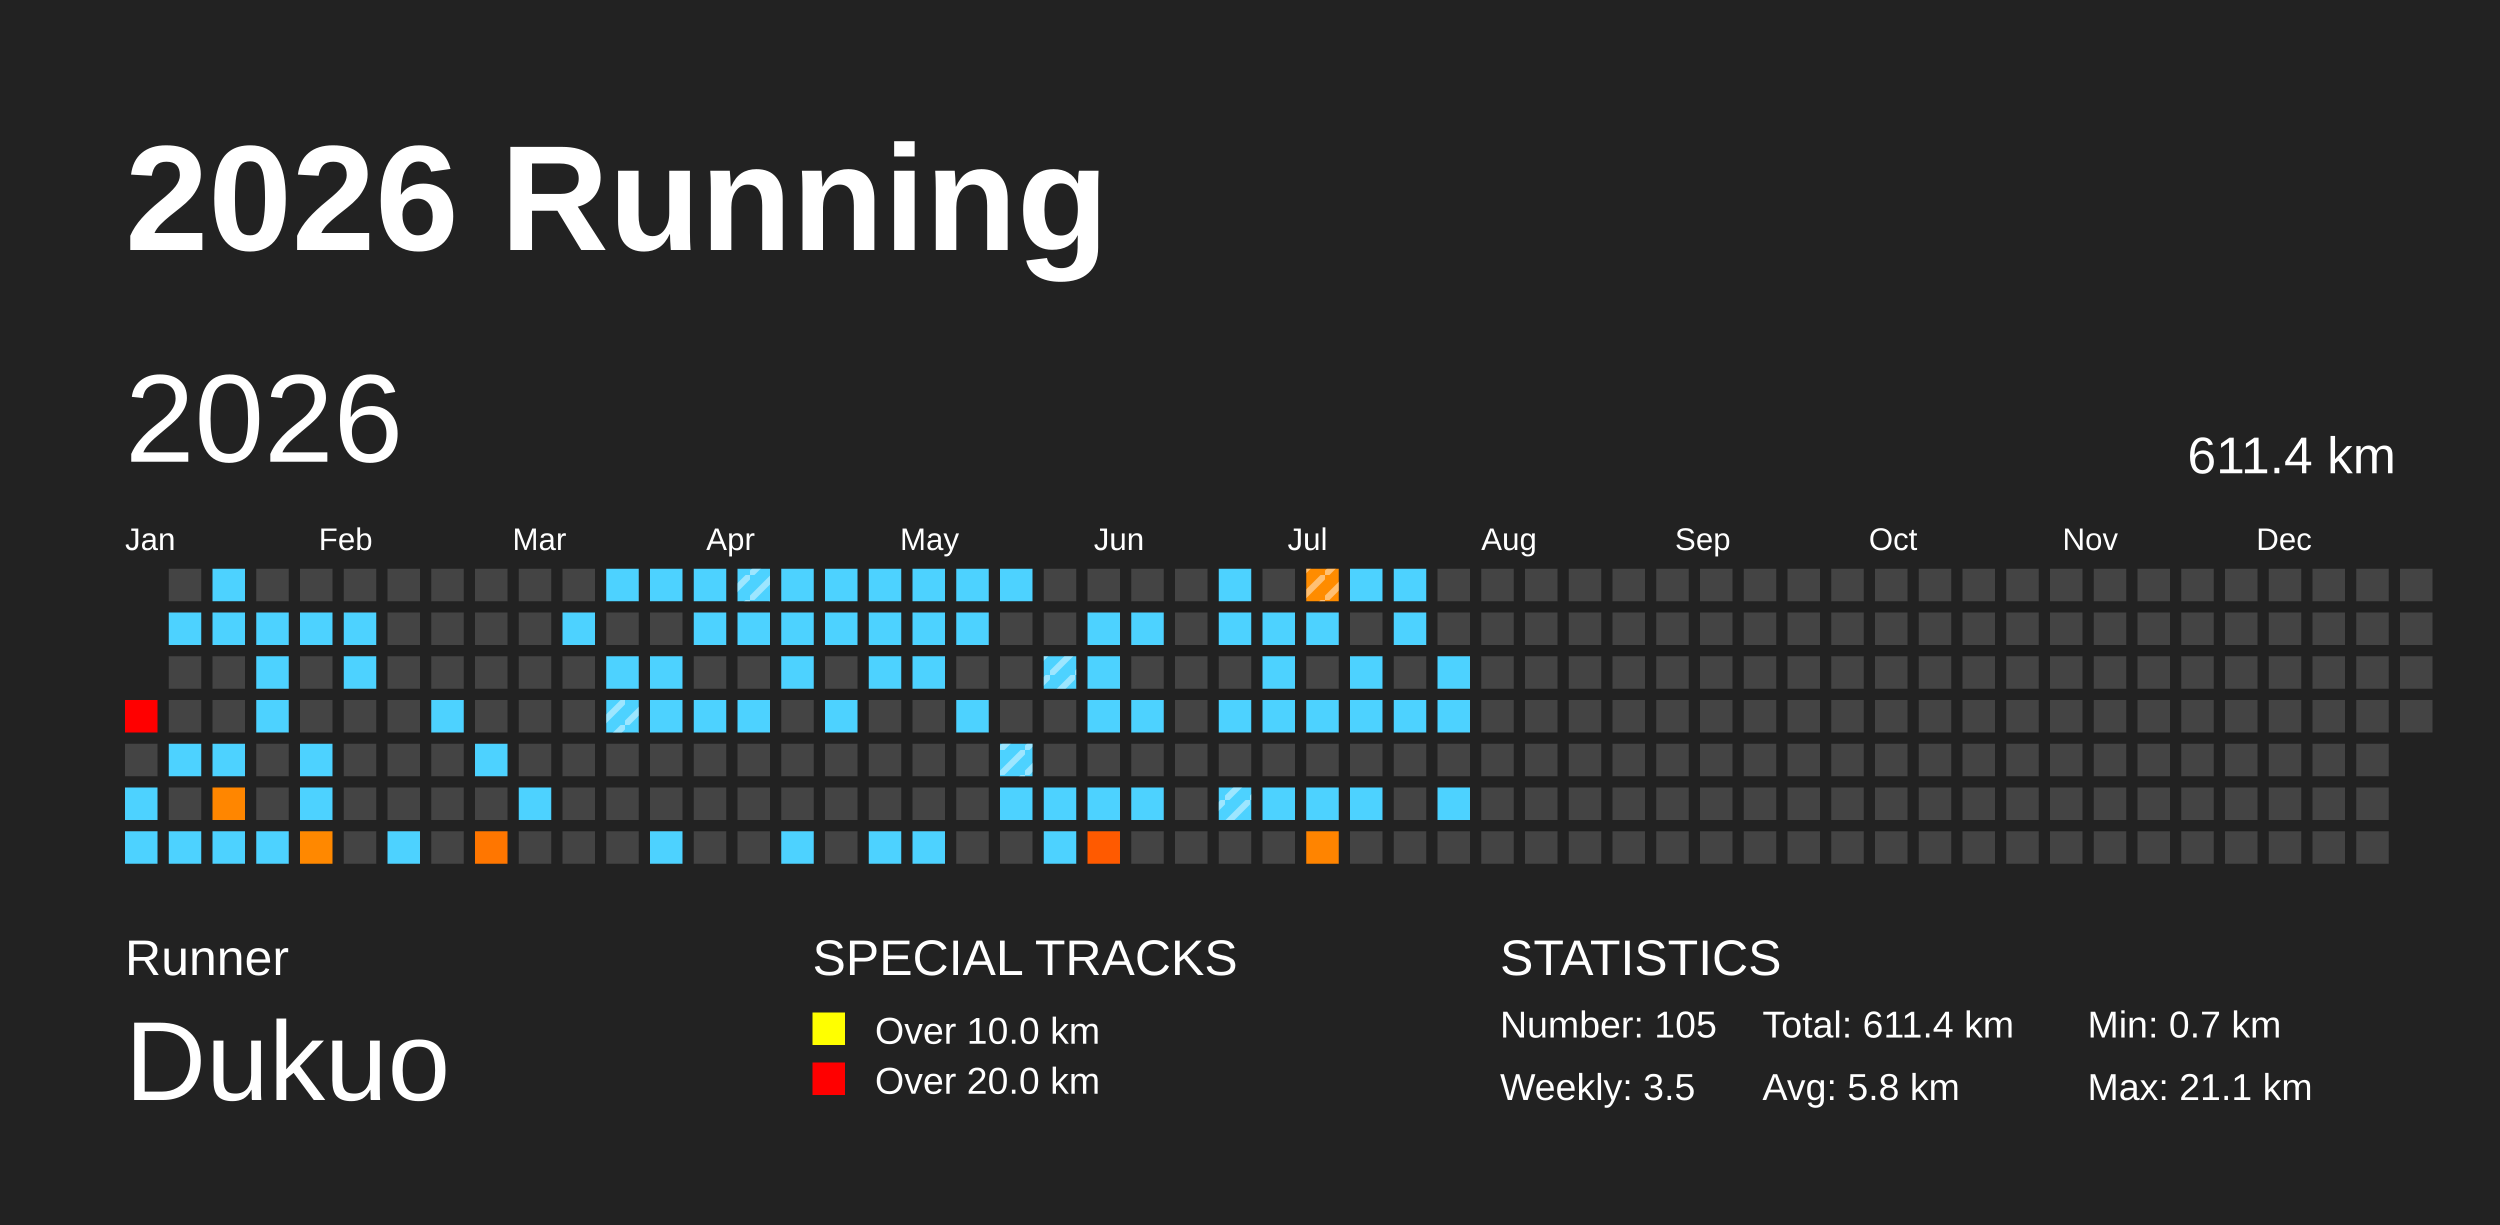
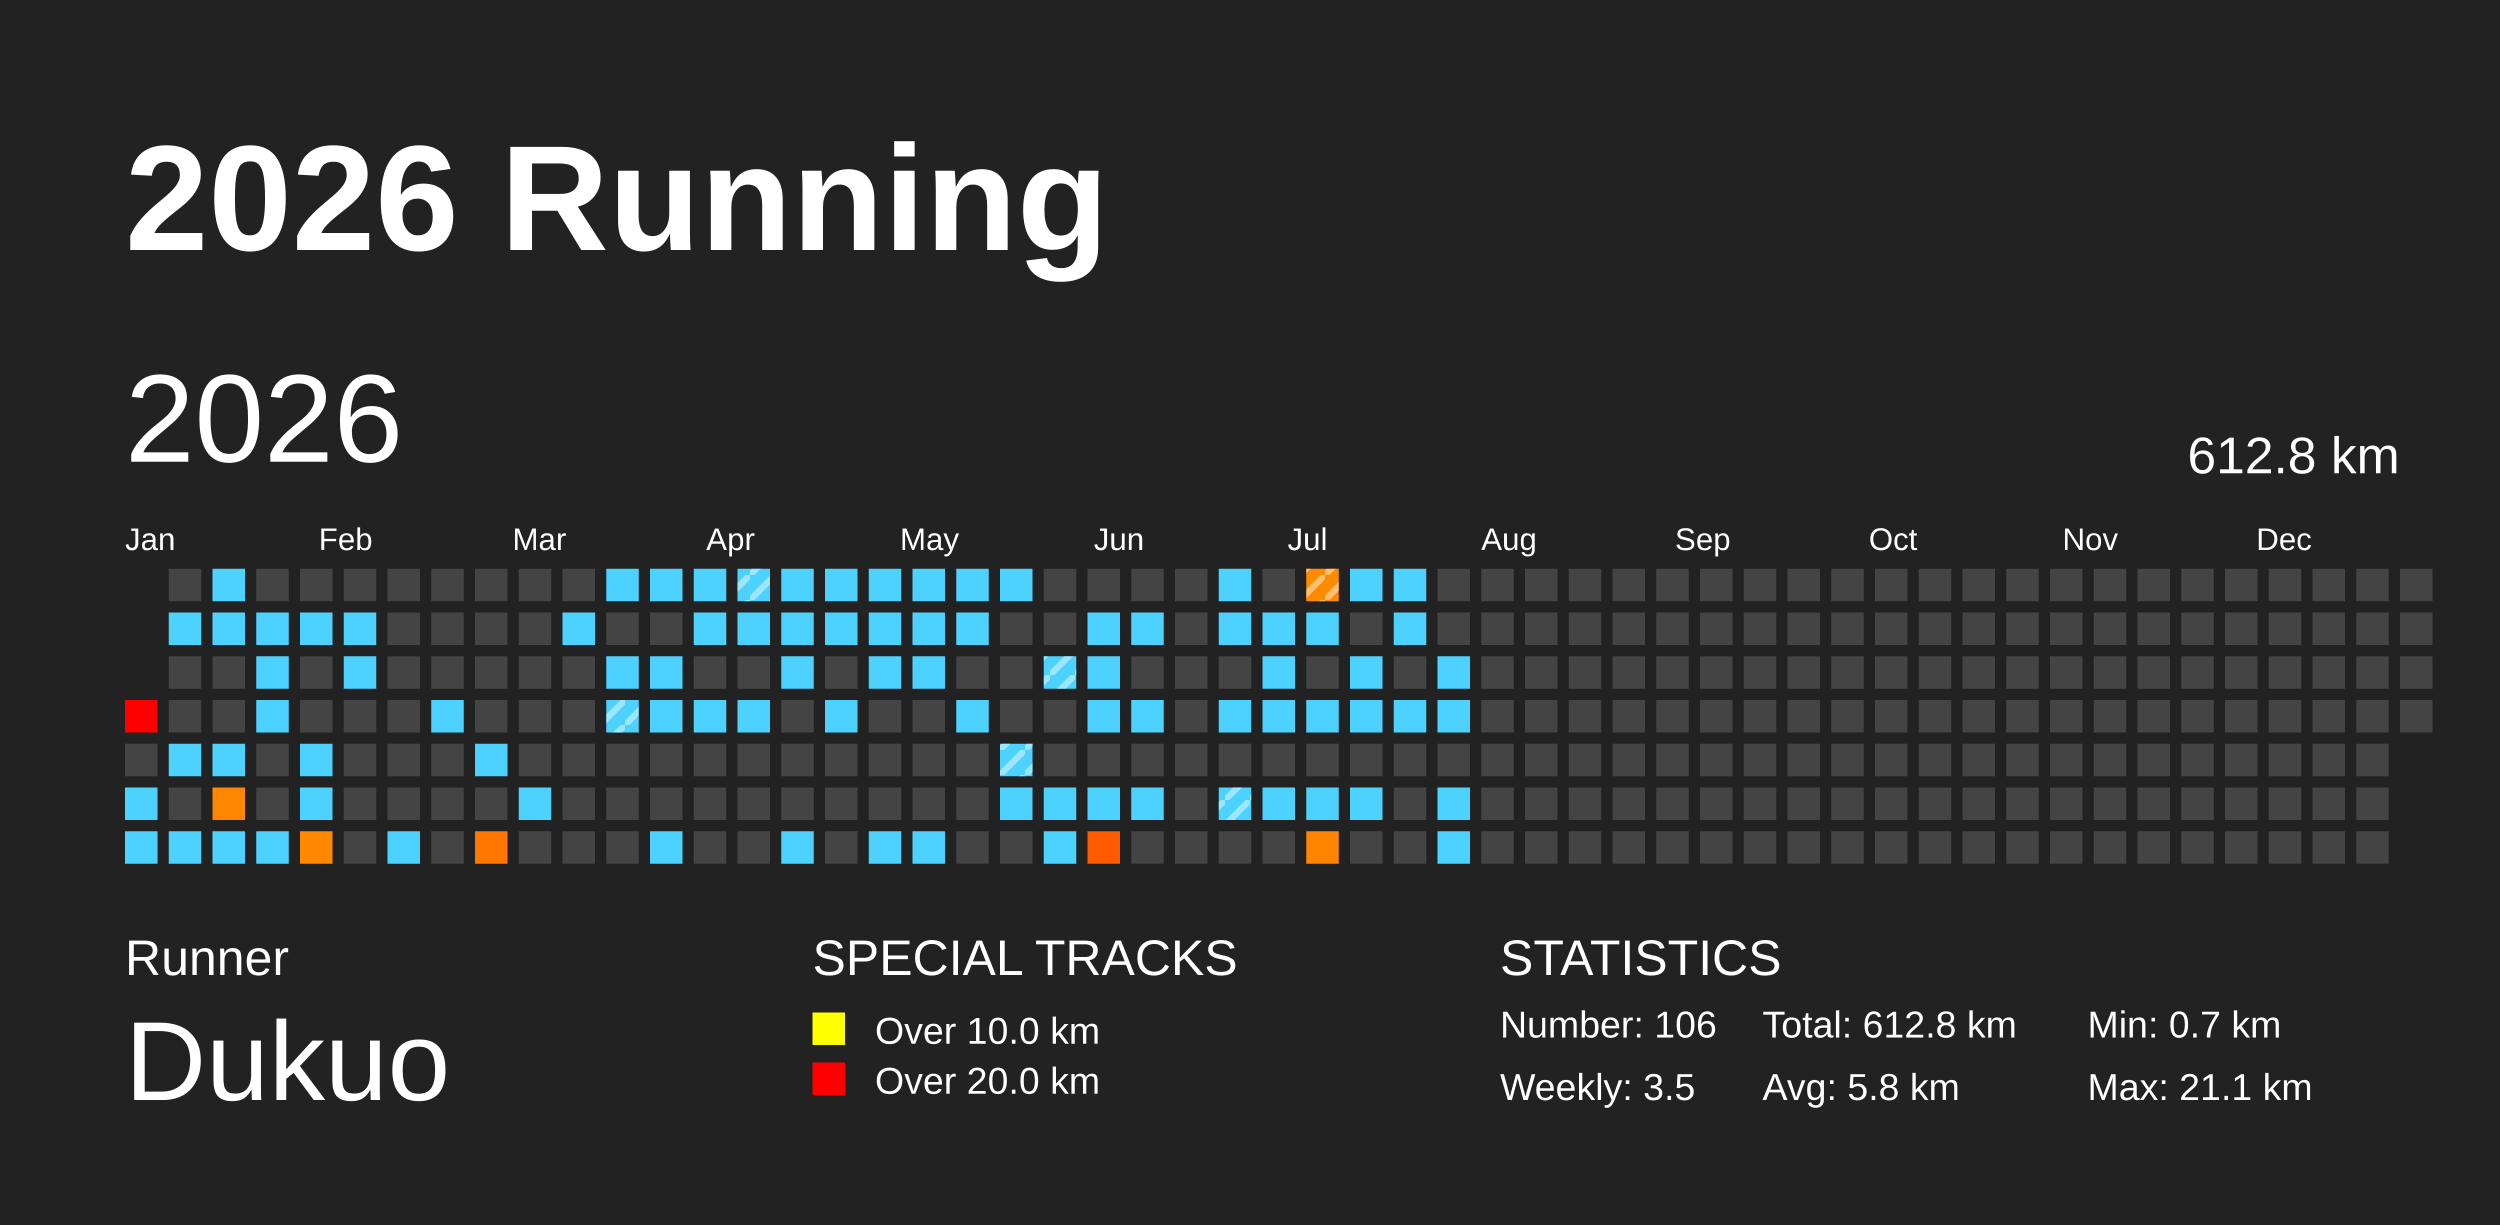
<svg xmlns="http://www.w3.org/2000/svg" baseProfile="full" height="98mm" version="1.1" viewBox="0,0,200,98" width="200mm">
  <defs>
    <pattern height="2" id="indoor-stripe" patternUnits="userSpaceOnUse" width="2">
      <line stroke="white" stroke-opacity="0.45" stroke-width="0.5" x1="0" x2="2" y1="2" y2="0" />
    </pattern>
  </defs>
  <rect fill="#222222" height="98" width="200" x="0" y="0" />
  <text fill="#FFFFFF" style="font-size:12px; font-family:Arial; font-weight:bold;" x="10" y="20">2026 Running</text>
  <text fill="#FFFFFF" style="font-size:4px; font-family:Arial" x="10" y="78">Runner</text>
  <text fill="#FFFFFF" style="font-size:9px; font-family:Arial" x="10" y="88">Dukuo</text>
  <text fill="#FFFFFF" style="font-size:4px; font-family:Arial" x="65" y="78">SPECIAL TRACKS</text>
  <rect fill="yellow" height="2.6" width="2.6" x="65" y="81" />
  <text fill="#FFFFFF" style="font-size:3px; font-family:Arial" x="70" y="83.5">Over 10.0 km</text>
  <rect fill="red" height="2.6" width="2.6" x="65" y="85" />
  <text fill="#FFFFFF" style="font-size:3px; font-family:Arial" x="70" y="87.5">Over 20.0 km</text>
  <text fill="#FFFFFF" style="font-size:4px; font-family:Arial" x="120" y="78">STATISTICS</text>
-   <text fill="#FFFFFF" style="font-size:3px; font-family:Arial" x="120" y="83">Number: 105</text>
+   <text fill="#FFFFFF" style="font-size:3px; font-family:Arial" x="120" y="83">Number: 106</text>
  <text fill="#FFFFFF" style="font-size:3px; font-family:Arial" x="120" y="88">Weekly: 3.5</text>
-   <text fill="#FFFFFF" style="font-size:3px; font-family:Arial" x="141" y="83">Total: 611.4 km</text>
+   <text fill="#FFFFFF" style="font-size:3px; font-family:Arial" x="141" y="83">Total: 612.8 km</text>
  <text fill="#FFFFFF" style="font-size:3px; font-family:Arial" x="141" y="88">Avg: 5.8 km</text>
  <text fill="#FFFFFF" style="font-size:3px; font-family:Arial" x="167" y="83">Min: 0.7 km</text>
  <text fill="#FFFFFF" style="font-size:3px; font-family:Arial" x="167" y="88">Max: 21.1 km</text>
  <text dominant-baseline="hanging" fill="#FFFFFF" style="font-size:10.0px; font-family:Arial;" x="10" y="30">2026</text>
-   <text dominant-baseline="hanging" fill="#FFFFFF" style="font-size:4.125px; font-family:Arial;" x="175" y="35">611.4 km</text>
+   <text dominant-baseline="hanging" fill="#FFFFFF" style="font-size:4.125px; font-family:Arial;" x="175" y="35">612.8 km</text>
  <text fill="#FFFFFF" style="font-size:2.5px; font-family:Arial" x="10.0" y="44">Jan</text>
  <text fill="#FFFFFF" style="font-size:2.5px; font-family:Arial" x="25.5" y="44">Feb</text>
  <text fill="#FFFFFF" style="font-size:2.5px; font-family:Arial" x="41.0" y="44">Mar</text>
  <text fill="#FFFFFF" style="font-size:2.5px; font-family:Arial" x="56.5" y="44">Apr</text>
  <text fill="#FFFFFF" style="font-size:2.5px; font-family:Arial" x="72.0" y="44">May</text>
  <text fill="#FFFFFF" style="font-size:2.5px; font-family:Arial" x="87.5" y="44">Jun</text>
  <text fill="#FFFFFF" style="font-size:2.5px; font-family:Arial" x="103.0" y="44">Jul</text>
  <text fill="#FFFFFF" style="font-size:2.5px; font-family:Arial" x="118.5" y="44">Aug</text>
  <text fill="#FFFFFF" style="font-size:2.5px; font-family:Arial" x="134.0" y="44">Sep</text>
  <text fill="#FFFFFF" style="font-size:2.5px; font-family:Arial" x="149.5" y="44">Oct</text>
  <text fill="#FFFFFF" style="font-size:2.5px; font-family:Arial" x="165.0" y="44">Nov</text>
  <text fill="#FFFFFF" style="font-size:2.5px; font-family:Arial" x="180.5" y="44">Dec</text>
  <rect fill="red" height="2.6" width="2.6" x="10.0" y="56.0" />
  <rect fill="#444444" height="2.6" width="2.6" x="10.0" y="59.5" />
  <rect fill="#4dd2ff" height="2.6" width="2.6" x="10.0" y="63.0" />
  <rect fill="#4dd2ff" height="2.6" width="2.6" x="10.0" y="66.5" />
  <rect fill="#444444" height="2.6" width="2.6" x="13.5" y="45.5" />
  <rect fill="#4dd2ff" height="2.6" width="2.6" x="13.5" y="49.0" />
  <rect fill="#444444" height="2.6" width="2.6" x="13.5" y="52.5" />
  <rect fill="#444444" height="2.6" width="2.6" x="13.5" y="56.0" />
  <rect fill="#4dd2ff" height="2.6" width="2.6" x="13.5" y="59.5" />
  <rect fill="#444444" height="2.6" width="2.6" x="13.5" y="63.0" />
  <rect fill="#4dd2ff" height="2.6" width="2.6" x="13.5" y="66.5" />
  <rect fill="#4dd2ff" height="2.6" width="2.6" x="17.0" y="45.5" />
  <rect fill="#4dd2ff" height="2.6" width="2.6" x="17.0" y="49.0" />
  <rect fill="#444444" height="2.6" width="2.6" x="17.0" y="52.5" />
  <rect fill="#444444" height="2.6" width="2.6" x="17.0" y="56.0" />
  <rect fill="#4dd2ff" height="2.6" width="2.6" x="17.0" y="59.5" />
  <rect fill="#ff8600" height="2.6" width="2.6" x="17.0" y="63.0" />
  <rect fill="#4dd2ff" height="2.6" width="2.6" x="17.0" y="66.5" />
  <rect fill="#444444" height="2.6" width="2.6" x="20.5" y="45.5" />
  <rect fill="#4dd2ff" height="2.6" width="2.6" x="20.5" y="49.0" />
  <rect fill="#4dd2ff" height="2.6" width="2.6" x="20.5" y="52.5" />
  <rect fill="#4dd2ff" height="2.6" width="2.6" x="20.5" y="56.0" />
  <rect fill="#444444" height="2.6" width="2.6" x="20.5" y="59.5" />
  <rect fill="#444444" height="2.6" width="2.6" x="20.5" y="63.0" />
  <rect fill="#4dd2ff" height="2.6" width="2.6" x="20.5" y="66.5" />
  <rect fill="#444444" height="2.6" width="2.6" x="24.0" y="45.5" />
  <rect fill="#4dd2ff" height="2.6" width="2.6" x="24.0" y="49.0" />
  <rect fill="#444444" height="2.6" width="2.6" x="24.0" y="52.5" />
  <rect fill="#444444" height="2.6" width="2.6" x="24.0" y="56.0" />
  <rect fill="#4dd2ff" height="2.6" width="2.6" x="24.0" y="59.5" />
  <rect fill="#4dd2ff" height="2.6" width="2.6" x="24.0" y="63.0" />
  <rect fill="#ff8800" height="2.6" width="2.6" x="24.0" y="66.5" />
  <rect fill="#444444" height="2.6" width="2.6" x="27.5" y="45.5" />
  <rect fill="#4dd2ff" height="2.6" width="2.6" x="27.5" y="49.0" />
  <rect fill="#4dd2ff" height="2.6" width="2.6" x="27.5" y="52.5" />
  <rect fill="#444444" height="2.6" width="2.6" x="27.5" y="56.0" />
  <rect fill="#444444" height="2.6" width="2.6" x="27.5" y="59.5" />
  <rect fill="#444444" height="2.6" width="2.6" x="27.5" y="63.0" />
  <rect fill="#444444" height="2.6" width="2.6" x="27.5" y="66.5" />
  <rect fill="#444444" height="2.6" width="2.6" x="31.0" y="45.5" />
  <rect fill="#444444" height="2.6" width="2.6" x="31.0" y="49.0" />
  <rect fill="#444444" height="2.6" width="2.6" x="31.0" y="52.5" />
  <rect fill="#444444" height="2.6" width="2.6" x="31.0" y="56.0" />
  <rect fill="#444444" height="2.6" width="2.6" x="31.0" y="59.5" />
  <rect fill="#444444" height="2.6" width="2.6" x="31.0" y="63.0" />
  <rect fill="#4dd2ff" height="2.6" width="2.6" x="31.0" y="66.5" />
  <rect fill="#444444" height="2.6" width="2.6" x="34.5" y="45.5" />
  <rect fill="#444444" height="2.6" width="2.6" x="34.5" y="49.0" />
  <rect fill="#444444" height="2.6" width="2.6" x="34.5" y="52.5" />
  <rect fill="#4dd2ff" height="2.6" width="2.6" x="34.5" y="56.0" />
  <rect fill="#444444" height="2.6" width="2.6" x="34.5" y="59.5" />
  <rect fill="#444444" height="2.6" width="2.6" x="34.5" y="63.0" />
  <rect fill="#444444" height="2.6" width="2.6" x="34.5" y="66.5" />
  <rect fill="#444444" height="2.6" width="2.6" x="38.0" y="45.5" />
  <rect fill="#444444" height="2.6" width="2.6" x="38.0" y="49.0" />
  <rect fill="#444444" height="2.6" width="2.6" x="38.0" y="52.5" />
  <rect fill="#444444" height="2.6" width="2.6" x="38.0" y="56.0" />
  <rect fill="#4dd2ff" height="2.6" width="2.6" x="38.0" y="59.5" />
  <rect fill="#444444" height="2.6" width="2.6" x="38.0" y="63.0" />
  <rect fill="#ff7600" height="2.6" width="2.6" x="38.0" y="66.5" />
  <rect fill="#444444" height="2.6" width="2.6" x="41.5" y="45.5" />
  <rect fill="#444444" height="2.6" width="2.6" x="41.5" y="49.0" />
  <rect fill="#444444" height="2.6" width="2.6" x="41.5" y="52.5" />
  <rect fill="#444444" height="2.6" width="2.6" x="41.5" y="56.0" />
  <rect fill="#444444" height="2.6" width="2.6" x="41.5" y="59.5" />
  <rect fill="#4dd2ff" height="2.6" width="2.6" x="41.5" y="63.0" />
  <rect fill="#444444" height="2.6" width="2.6" x="41.5" y="66.5" />
  <rect fill="#444444" height="2.6" width="2.6" x="45.0" y="45.5" />
  <rect fill="#4dd2ff" height="2.6" width="2.6" x="45.0" y="49.0" />
  <rect fill="#444444" height="2.6" width="2.6" x="45.0" y="52.5" />
  <rect fill="#444444" height="2.6" width="2.6" x="45.0" y="56.0" />
  <rect fill="#444444" height="2.6" width="2.6" x="45.0" y="59.5" />
  <rect fill="#444444" height="2.6" width="2.6" x="45.0" y="63.0" />
  <rect fill="#444444" height="2.6" width="2.6" x="45.0" y="66.5" />
  <rect fill="#4dd2ff" height="2.6" width="2.6" x="48.5" y="45.5" />
  <rect fill="#444444" height="2.6" width="2.6" x="48.5" y="49.0" />
  <rect fill="#4dd2ff" height="2.6" width="2.6" x="48.5" y="52.5" />
  <rect fill="#4dd2ff" height="2.6" width="2.6" x="48.5" y="56.0" />
  <rect fill="url(#indoor-stripe)" height="2.6" style="pointer-events: none;" width="2.6" x="48.5" y="56.0" />
  <rect fill="#444444" height="2.6" width="2.6" x="48.5" y="59.5" />
  <rect fill="#444444" height="2.6" width="2.6" x="48.5" y="63.0" />
  <rect fill="#444444" height="2.6" width="2.6" x="48.5" y="66.5" />
  <rect fill="#4dd2ff" height="2.6" width="2.6" x="52.0" y="45.5" />
  <rect fill="#444444" height="2.6" width="2.6" x="52.0" y="49.0" />
  <rect fill="#4dd2ff" height="2.6" width="2.6" x="52.0" y="52.5" />
  <rect fill="#4dd2ff" height="2.6" width="2.6" x="52.0" y="56.0" />
  <rect fill="#444444" height="2.6" width="2.6" x="52.0" y="59.5" />
  <rect fill="#444444" height="2.6" width="2.6" x="52.0" y="63.0" />
  <rect fill="#4dd2ff" height="2.6" width="2.6" x="52.0" y="66.5" />
  <rect fill="#4dd2ff" height="2.6" width="2.6" x="55.5" y="45.5" />
  <rect fill="#4dd2ff" height="2.6" width="2.6" x="55.5" y="49.0" />
  <rect fill="#444444" height="2.6" width="2.6" x="55.5" y="52.5" />
  <rect fill="#4dd2ff" height="2.6" width="2.6" x="55.5" y="56.0" />
  <rect fill="#444444" height="2.6" width="2.6" x="55.5" y="59.5" />
  <rect fill="#444444" height="2.6" width="2.6" x="55.5" y="63.0" />
  <rect fill="#444444" height="2.6" width="2.6" x="55.5" y="66.5" />
  <rect fill="#4dd2ff" height="2.6" width="2.6" x="59.0" y="45.5" />
  <rect fill="url(#indoor-stripe)" height="2.6" style="pointer-events: none;" width="2.6" x="59.0" y="45.5" />
  <rect fill="#4dd2ff" height="2.6" width="2.6" x="59.0" y="49.0" />
  <rect fill="#444444" height="2.6" width="2.6" x="59.0" y="52.5" />
  <rect fill="#4dd2ff" height="2.6" width="2.6" x="59.0" y="56.0" />
  <rect fill="#444444" height="2.6" width="2.6" x="59.0" y="59.5" />
  <rect fill="#444444" height="2.6" width="2.6" x="59.0" y="63.0" />
  <rect fill="#444444" height="2.6" width="2.6" x="59.0" y="66.5" />
  <rect fill="#4dd2ff" height="2.6" width="2.6" x="62.5" y="45.5" />
  <rect fill="#4dd2ff" height="2.6" width="2.6" x="62.5" y="49.0" />
  <rect fill="#4dd2ff" height="2.6" width="2.6" x="62.5" y="52.5" />
  <rect fill="#444444" height="2.6" width="2.6" x="62.5" y="56.0" />
  <rect fill="#444444" height="2.6" width="2.6" x="62.5" y="59.5" />
  <rect fill="#444444" height="2.6" width="2.6" x="62.5" y="63.0" />
  <rect fill="#4dd2ff" height="2.6" width="2.6" x="62.5" y="66.5" />
  <rect fill="#4dd2ff" height="2.6" width="2.6" x="66.0" y="45.5" />
  <rect fill="#4dd2ff" height="2.6" width="2.6" x="66.0" y="49.0" />
  <rect fill="#444444" height="2.6" width="2.6" x="66.0" y="52.5" />
  <rect fill="#4dd2ff" height="2.6" width="2.6" x="66.0" y="56.0" />
  <rect fill="#444444" height="2.6" width="2.6" x="66.0" y="59.5" />
  <rect fill="#444444" height="2.6" width="2.6" x="66.0" y="63.0" />
  <rect fill="#444444" height="2.6" width="2.6" x="66.0" y="66.5" />
  <rect fill="#4dd2ff" height="2.6" width="2.6" x="69.5" y="45.5" />
  <rect fill="#4dd2ff" height="2.6" width="2.6" x="69.5" y="49.0" />
  <rect fill="#4dd2ff" height="2.6" width="2.6" x="69.5" y="52.5" />
  <rect fill="#444444" height="2.6" width="2.6" x="69.5" y="56.0" />
  <rect fill="#444444" height="2.6" width="2.6" x="69.5" y="59.5" />
  <rect fill="#444444" height="2.6" width="2.6" x="69.5" y="63.0" />
  <rect fill="#4dd2ff" height="2.6" width="2.6" x="69.5" y="66.5" />
  <rect fill="#4dd2ff" height="2.6" width="2.6" x="73.0" y="45.5" />
  <rect fill="#4dd2ff" height="2.6" width="2.6" x="73.0" y="49.0" />
  <rect fill="#4dd2ff" height="2.6" width="2.6" x="73.0" y="52.5" />
  <rect fill="#444444" height="2.6" width="2.6" x="73.0" y="56.0" />
  <rect fill="#444444" height="2.6" width="2.6" x="73.0" y="59.5" />
  <rect fill="#444444" height="2.6" width="2.6" x="73.0" y="63.0" />
  <rect fill="#4dd2ff" height="2.6" width="2.6" x="73.0" y="66.5" />
  <rect fill="#4dd2ff" height="2.6" width="2.6" x="76.5" y="45.5" />
  <rect fill="#4dd2ff" height="2.6" width="2.6" x="76.5" y="49.0" />
  <rect fill="#444444" height="2.6" width="2.6" x="76.5" y="52.5" />
  <rect fill="#4dd2ff" height="2.6" width="2.6" x="76.5" y="56.0" />
  <rect fill="#444444" height="2.6" width="2.6" x="76.5" y="59.5" />
  <rect fill="#444444" height="2.6" width="2.6" x="76.5" y="63.0" />
  <rect fill="#444444" height="2.6" width="2.6" x="76.5" y="66.5" />
  <rect fill="#4dd2ff" height="2.6" width="2.6" x="80.0" y="45.5" />
  <rect fill="#444444" height="2.6" width="2.6" x="80.0" y="49.0" />
  <rect fill="#444444" height="2.6" width="2.6" x="80.0" y="52.5" />
  <rect fill="#444444" height="2.6" width="2.6" x="80.0" y="56.0" />
  <rect fill="#4dd2ff" height="2.6" width="2.6" x="80.0" y="59.5" />
  <rect fill="url(#indoor-stripe)" height="2.6" style="pointer-events: none;" width="2.6" x="80.0" y="59.5" />
  <rect fill="#4dd2ff" height="2.6" width="2.6" x="80.0" y="63.0" />
  <rect fill="#444444" height="2.6" width="2.6" x="80.0" y="66.5" />
  <rect fill="#444444" height="2.6" width="2.6" x="83.5" y="45.5" />
  <rect fill="#444444" height="2.6" width="2.6" x="83.5" y="49.0" />
  <rect fill="#4dd2ff" height="2.6" width="2.6" x="83.5" y="52.5" />
  <rect fill="url(#indoor-stripe)" height="2.6" style="pointer-events: none;" width="2.6" x="83.5" y="52.5" />
  <rect fill="#444444" height="2.6" width="2.6" x="83.5" y="56.0" />
  <rect fill="#444444" height="2.6" width="2.6" x="83.5" y="59.5" />
  <rect fill="#4dd2ff" height="2.6" width="2.6" x="83.5" y="63.0" />
  <rect fill="#4dd2ff" height="2.6" width="2.6" x="83.5" y="66.5" />
  <rect fill="#444444" height="2.6" width="2.6" x="87.0" y="45.5" />
  <rect fill="#4dd2ff" height="2.6" width="2.6" x="87.0" y="49.0" />
  <rect fill="#4dd2ff" height="2.6" width="2.6" x="87.0" y="52.5" />
  <rect fill="#4dd2ff" height="2.6" width="2.6" x="87.0" y="56.0" />
  <rect fill="#444444" height="2.6" width="2.6" x="87.0" y="59.5" />
  <rect fill="#4dd2ff" height="2.6" width="2.6" x="87.0" y="63.0" />
  <rect fill="#ff5a00" height="2.6" width="2.6" x="87.0" y="66.5" />
  <rect fill="#444444" height="2.6" width="2.6" x="90.5" y="45.5" />
  <rect fill="#4dd2ff" height="2.6" width="2.6" x="90.5" y="49.0" />
  <rect fill="#444444" height="2.6" width="2.6" x="90.5" y="52.5" />
  <rect fill="#4dd2ff" height="2.6" width="2.6" x="90.5" y="56.0" />
  <rect fill="#444444" height="2.6" width="2.6" x="90.5" y="59.5" />
  <rect fill="#4dd2ff" height="2.6" width="2.6" x="90.5" y="63.0" />
  <rect fill="#444444" height="2.6" width="2.6" x="90.5" y="66.5" />
  <rect fill="#444444" height="2.6" width="2.6" x="94.0" y="45.5" />
  <rect fill="#444444" height="2.6" width="2.6" x="94.0" y="49.0" />
  <rect fill="#444444" height="2.6" width="2.6" x="94.0" y="52.5" />
  <rect fill="#444444" height="2.6" width="2.6" x="94.0" y="56.0" />
  <rect fill="#444444" height="2.6" width="2.6" x="94.0" y="59.5" />
  <rect fill="#444444" height="2.6" width="2.6" x="94.0" y="63.0" />
  <rect fill="#444444" height="2.6" width="2.6" x="94.0" y="66.5" />
  <rect fill="#4dd2ff" height="2.6" width="2.6" x="97.5" y="45.5" />
  <rect fill="#4dd2ff" height="2.6" width="2.6" x="97.5" y="49.0" />
  <rect fill="#444444" height="2.6" width="2.6" x="97.5" y="52.5" />
  <rect fill="#4dd2ff" height="2.6" width="2.6" x="97.5" y="56.0" />
  <rect fill="#444444" height="2.6" width="2.6" x="97.5" y="59.5" />
  <rect fill="#4dd2ff" height="2.6" width="2.6" x="97.5" y="63.0" />
  <rect fill="url(#indoor-stripe)" height="2.6" style="pointer-events: none;" width="2.6" x="97.5" y="63.0" />
  <rect fill="#444444" height="2.6" width="2.6" x="97.5" y="66.5" />
  <rect fill="#444444" height="2.6" width="2.6" x="101.0" y="45.5" />
  <rect fill="#4dd2ff" height="2.6" width="2.6" x="101.0" y="49.0" />
  <rect fill="#4dd2ff" height="2.6" width="2.6" x="101.0" y="52.5" />
  <rect fill="#4dd2ff" height="2.6" width="2.6" x="101.0" y="56.0" />
  <rect fill="#444444" height="2.6" width="2.6" x="101.0" y="59.5" />
  <rect fill="#4dd2ff" height="2.6" width="2.6" x="101.0" y="63.0" />
  <rect fill="#444444" height="2.6" width="2.6" x="101.0" y="66.5" />
  <rect fill="#ff8c00" height="2.6" width="2.6" x="104.5" y="45.5" />
  <rect fill="url(#indoor-stripe)" height="2.6" style="pointer-events: none;" width="2.6" x="104.5" y="45.5" />
  <rect fill="#4dd2ff" height="2.6" width="2.6" x="104.5" y="49.0" />
  <rect fill="#444444" height="2.6" width="2.6" x="104.5" y="52.5" />
  <rect fill="#4dd2ff" height="2.6" width="2.6" x="104.5" y="56.0" />
  <rect fill="#444444" height="2.6" width="2.6" x="104.5" y="59.5" />
  <rect fill="#4dd2ff" height="2.6" width="2.6" x="104.5" y="63.0" />
  <rect fill="#ff8400" height="2.6" width="2.6" x="104.5" y="66.5" />
  <rect fill="#4dd2ff" height="2.6" width="2.6" x="108.0" y="45.5" />
  <rect fill="#444444" height="2.6" width="2.6" x="108.0" y="49.0" />
  <rect fill="#4dd2ff" height="2.6" width="2.6" x="108.0" y="52.5" />
  <rect fill="#4dd2ff" height="2.6" width="2.6" x="108.0" y="56.0" />
  <rect fill="#444444" height="2.6" width="2.6" x="108.0" y="59.5" />
  <rect fill="#4dd2ff" height="2.6" width="2.6" x="108.0" y="63.0" />
  <rect fill="#444444" height="2.6" width="2.6" x="108.0" y="66.5" />
  <rect fill="#4dd2ff" height="2.6" width="2.6" x="111.5" y="45.5" />
  <rect fill="#4dd2ff" height="2.6" width="2.6" x="111.5" y="49.0" />
  <rect fill="#444444" height="2.6" width="2.6" x="111.5" y="52.5" />
  <rect fill="#4dd2ff" height="2.6" width="2.6" x="111.5" y="56.0" />
  <rect fill="#444444" height="2.6" width="2.6" x="111.5" y="59.5" />
  <rect fill="#444444" height="2.6" width="2.6" x="111.5" y="63.0" />
  <rect fill="#444444" height="2.6" width="2.6" x="111.5" y="66.5" />
  <rect fill="#444444" height="2.6" width="2.6" x="115.0" y="45.5" />
  <rect fill="#444444" height="2.6" width="2.6" x="115.0" y="49.0" />
  <rect fill="#4dd2ff" height="2.6" width="2.6" x="115.0" y="52.5" />
  <rect fill="#4dd2ff" height="2.6" width="2.6" x="115.0" y="56.0" />
  <rect fill="#444444" height="2.6" width="2.6" x="115.0" y="59.5" />
  <rect fill="#4dd2ff" height="2.6" width="2.6" x="115.0" y="63.0" />
-   <rect fill="#444444" height="2.6" width="2.6" x="115.0" y="66.5" />
+   <rect fill="#4dd2ff" height="2.6" width="2.6" x="115.0" y="66.5" />
  <rect fill="#444444" height="2.6" width="2.6" x="118.5" y="45.5" />
  <rect fill="#444444" height="2.6" width="2.6" x="118.5" y="49.0" />
  <rect fill="#444444" height="2.6" width="2.6" x="118.5" y="52.5" />
  <rect fill="#444444" height="2.6" width="2.6" x="118.5" y="56.0" />
  <rect fill="#444444" height="2.6" width="2.6" x="118.5" y="59.5" />
  <rect fill="#444444" height="2.6" width="2.6" x="118.5" y="63.0" />
  <rect fill="#444444" height="2.6" width="2.6" x="118.5" y="66.5" />
  <rect fill="#444444" height="2.6" width="2.6" x="122.0" y="45.5" />
  <rect fill="#444444" height="2.6" width="2.6" x="122.0" y="49.0" />
  <rect fill="#444444" height="2.6" width="2.6" x="122.0" y="52.5" />
  <rect fill="#444444" height="2.6" width="2.6" x="122.0" y="56.0" />
  <rect fill="#444444" height="2.6" width="2.6" x="122.0" y="59.5" />
  <rect fill="#444444" height="2.6" width="2.6" x="122.0" y="63.0" />
  <rect fill="#444444" height="2.6" width="2.6" x="122.0" y="66.5" />
  <rect fill="#444444" height="2.6" width="2.6" x="125.5" y="45.5" />
  <rect fill="#444444" height="2.6" width="2.6" x="125.5" y="49.0" />
  <rect fill="#444444" height="2.6" width="2.6" x="125.5" y="52.5" />
  <rect fill="#444444" height="2.6" width="2.6" x="125.5" y="56.0" />
  <rect fill="#444444" height="2.6" width="2.6" x="125.5" y="59.5" />
  <rect fill="#444444" height="2.6" width="2.6" x="125.5" y="63.0" />
  <rect fill="#444444" height="2.6" width="2.6" x="125.5" y="66.5" />
  <rect fill="#444444" height="2.6" width="2.6" x="129.0" y="45.5" />
  <rect fill="#444444" height="2.6" width="2.6" x="129.0" y="49.0" />
  <rect fill="#444444" height="2.6" width="2.6" x="129.0" y="52.5" />
  <rect fill="#444444" height="2.6" width="2.6" x="129.0" y="56.0" />
  <rect fill="#444444" height="2.6" width="2.6" x="129.0" y="59.5" />
  <rect fill="#444444" height="2.6" width="2.6" x="129.0" y="63.0" />
  <rect fill="#444444" height="2.6" width="2.6" x="129.0" y="66.5" />
  <rect fill="#444444" height="2.6" width="2.6" x="132.5" y="45.5" />
  <rect fill="#444444" height="2.6" width="2.6" x="132.5" y="49.0" />
  <rect fill="#444444" height="2.6" width="2.6" x="132.5" y="52.5" />
  <rect fill="#444444" height="2.6" width="2.6" x="132.5" y="56.0" />
  <rect fill="#444444" height="2.6" width="2.6" x="132.5" y="59.5" />
  <rect fill="#444444" height="2.6" width="2.6" x="132.5" y="63.0" />
  <rect fill="#444444" height="2.6" width="2.6" x="132.5" y="66.5" />
  <rect fill="#444444" height="2.6" width="2.6" x="136.0" y="45.5" />
  <rect fill="#444444" height="2.6" width="2.6" x="136.0" y="49.0" />
  <rect fill="#444444" height="2.6" width="2.6" x="136.0" y="52.5" />
  <rect fill="#444444" height="2.6" width="2.6" x="136.0" y="56.0" />
  <rect fill="#444444" height="2.6" width="2.6" x="136.0" y="59.5" />
  <rect fill="#444444" height="2.6" width="2.6" x="136.0" y="63.0" />
  <rect fill="#444444" height="2.6" width="2.6" x="136.0" y="66.5" />
  <rect fill="#444444" height="2.6" width="2.6" x="139.5" y="45.5" />
  <rect fill="#444444" height="2.6" width="2.6" x="139.5" y="49.0" />
  <rect fill="#444444" height="2.6" width="2.6" x="139.5" y="52.5" />
  <rect fill="#444444" height="2.6" width="2.6" x="139.5" y="56.0" />
  <rect fill="#444444" height="2.6" width="2.6" x="139.5" y="59.5" />
  <rect fill="#444444" height="2.6" width="2.6" x="139.5" y="63.0" />
  <rect fill="#444444" height="2.6" width="2.6" x="139.5" y="66.5" />
  <rect fill="#444444" height="2.6" width="2.6" x="143.0" y="45.5" />
  <rect fill="#444444" height="2.6" width="2.6" x="143.0" y="49.0" />
  <rect fill="#444444" height="2.6" width="2.6" x="143.0" y="52.5" />
  <rect fill="#444444" height="2.6" width="2.6" x="143.0" y="56.0" />
  <rect fill="#444444" height="2.6" width="2.6" x="143.0" y="59.5" />
  <rect fill="#444444" height="2.6" width="2.6" x="143.0" y="63.0" />
  <rect fill="#444444" height="2.6" width="2.6" x="143.0" y="66.5" />
  <rect fill="#444444" height="2.6" width="2.6" x="146.5" y="45.5" />
  <rect fill="#444444" height="2.6" width="2.6" x="146.5" y="49.0" />
  <rect fill="#444444" height="2.6" width="2.6" x="146.5" y="52.5" />
  <rect fill="#444444" height="2.6" width="2.6" x="146.5" y="56.0" />
  <rect fill="#444444" height="2.6" width="2.6" x="146.5" y="59.5" />
  <rect fill="#444444" height="2.6" width="2.6" x="146.5" y="63.0" />
  <rect fill="#444444" height="2.6" width="2.6" x="146.5" y="66.5" />
  <rect fill="#444444" height="2.6" width="2.6" x="150.0" y="45.5" />
  <rect fill="#444444" height="2.6" width="2.6" x="150.0" y="49.0" />
  <rect fill="#444444" height="2.6" width="2.6" x="150.0" y="52.5" />
  <rect fill="#444444" height="2.6" width="2.6" x="150.0" y="56.0" />
  <rect fill="#444444" height="2.6" width="2.6" x="150.0" y="59.5" />
  <rect fill="#444444" height="2.6" width="2.6" x="150.0" y="63.0" />
  <rect fill="#444444" height="2.6" width="2.6" x="150.0" y="66.5" />
  <rect fill="#444444" height="2.6" width="2.6" x="153.5" y="45.5" />
  <rect fill="#444444" height="2.6" width="2.6" x="153.5" y="49.0" />
  <rect fill="#444444" height="2.6" width="2.6" x="153.5" y="52.5" />
  <rect fill="#444444" height="2.6" width="2.6" x="153.5" y="56.0" />
  <rect fill="#444444" height="2.6" width="2.6" x="153.5" y="59.5" />
  <rect fill="#444444" height="2.6" width="2.6" x="153.5" y="63.0" />
  <rect fill="#444444" height="2.6" width="2.6" x="153.5" y="66.5" />
  <rect fill="#444444" height="2.6" width="2.6" x="157.0" y="45.5" />
  <rect fill="#444444" height="2.6" width="2.6" x="157.0" y="49.0" />
  <rect fill="#444444" height="2.6" width="2.6" x="157.0" y="52.5" />
  <rect fill="#444444" height="2.6" width="2.6" x="157.0" y="56.0" />
  <rect fill="#444444" height="2.6" width="2.6" x="157.0" y="59.5" />
  <rect fill="#444444" height="2.6" width="2.6" x="157.0" y="63.0" />
  <rect fill="#444444" height="2.6" width="2.6" x="157.0" y="66.5" />
  <rect fill="#444444" height="2.6" width="2.6" x="160.5" y="45.5" />
  <rect fill="#444444" height="2.6" width="2.6" x="160.5" y="49.0" />
  <rect fill="#444444" height="2.6" width="2.6" x="160.5" y="52.5" />
  <rect fill="#444444" height="2.6" width="2.6" x="160.5" y="56.0" />
  <rect fill="#444444" height="2.6" width="2.6" x="160.5" y="59.5" />
  <rect fill="#444444" height="2.6" width="2.6" x="160.5" y="63.0" />
  <rect fill="#444444" height="2.6" width="2.6" x="160.5" y="66.5" />
  <rect fill="#444444" height="2.6" width="2.6" x="164.0" y="45.5" />
  <rect fill="#444444" height="2.6" width="2.6" x="164.0" y="49.0" />
  <rect fill="#444444" height="2.6" width="2.6" x="164.0" y="52.5" />
  <rect fill="#444444" height="2.6" width="2.6" x="164.0" y="56.0" />
  <rect fill="#444444" height="2.6" width="2.6" x="164.0" y="59.5" />
  <rect fill="#444444" height="2.6" width="2.6" x="164.0" y="63.0" />
  <rect fill="#444444" height="2.6" width="2.6" x="164.0" y="66.5" />
  <rect fill="#444444" height="2.6" width="2.6" x="167.5" y="45.5" />
  <rect fill="#444444" height="2.6" width="2.6" x="167.5" y="49.0" />
  <rect fill="#444444" height="2.6" width="2.6" x="167.5" y="52.5" />
  <rect fill="#444444" height="2.6" width="2.6" x="167.5" y="56.0" />
  <rect fill="#444444" height="2.6" width="2.6" x="167.5" y="59.5" />
  <rect fill="#444444" height="2.6" width="2.6" x="167.5" y="63.0" />
  <rect fill="#444444" height="2.6" width="2.6" x="167.5" y="66.5" />
  <rect fill="#444444" height="2.6" width="2.6" x="171.0" y="45.5" />
  <rect fill="#444444" height="2.6" width="2.6" x="171.0" y="49.0" />
  <rect fill="#444444" height="2.6" width="2.6" x="171.0" y="52.5" />
  <rect fill="#444444" height="2.6" width="2.6" x="171.0" y="56.0" />
  <rect fill="#444444" height="2.6" width="2.6" x="171.0" y="59.5" />
  <rect fill="#444444" height="2.6" width="2.6" x="171.0" y="63.0" />
  <rect fill="#444444" height="2.6" width="2.6" x="171.0" y="66.5" />
  <rect fill="#444444" height="2.6" width="2.6" x="174.5" y="45.5" />
  <rect fill="#444444" height="2.6" width="2.6" x="174.5" y="49.0" />
  <rect fill="#444444" height="2.6" width="2.6" x="174.5" y="52.5" />
  <rect fill="#444444" height="2.6" width="2.6" x="174.5" y="56.0" />
  <rect fill="#444444" height="2.6" width="2.6" x="174.5" y="59.5" />
  <rect fill="#444444" height="2.6" width="2.6" x="174.5" y="63.0" />
  <rect fill="#444444" height="2.6" width="2.6" x="174.5" y="66.5" />
  <rect fill="#444444" height="2.6" width="2.6" x="178.0" y="45.5" />
  <rect fill="#444444" height="2.6" width="2.6" x="178.0" y="49.0" />
  <rect fill="#444444" height="2.6" width="2.6" x="178.0" y="52.5" />
  <rect fill="#444444" height="2.6" width="2.6" x="178.0" y="56.0" />
  <rect fill="#444444" height="2.6" width="2.6" x="178.0" y="59.5" />
  <rect fill="#444444" height="2.6" width="2.6" x="178.0" y="63.0" />
  <rect fill="#444444" height="2.6" width="2.6" x="178.0" y="66.5" />
  <rect fill="#444444" height="2.6" width="2.6" x="181.5" y="45.5" />
  <rect fill="#444444" height="2.6" width="2.6" x="181.5" y="49.0" />
  <rect fill="#444444" height="2.6" width="2.6" x="181.5" y="52.5" />
  <rect fill="#444444" height="2.6" width="2.6" x="181.5" y="56.0" />
  <rect fill="#444444" height="2.6" width="2.6" x="181.5" y="59.5" />
  <rect fill="#444444" height="2.6" width="2.6" x="181.5" y="63.0" />
  <rect fill="#444444" height="2.6" width="2.6" x="181.5" y="66.5" />
  <rect fill="#444444" height="2.6" width="2.6" x="185.0" y="45.5" />
  <rect fill="#444444" height="2.6" width="2.6" x="185.0" y="49.0" />
  <rect fill="#444444" height="2.6" width="2.6" x="185.0" y="52.5" />
  <rect fill="#444444" height="2.6" width="2.6" x="185.0" y="56.0" />
  <rect fill="#444444" height="2.6" width="2.6" x="185.0" y="59.5" />
  <rect fill="#444444" height="2.6" width="2.6" x="185.0" y="63.0" />
  <rect fill="#444444" height="2.6" width="2.6" x="185.0" y="66.5" />
  <rect fill="#444444" height="2.6" width="2.6" x="188.5" y="45.5" />
  <rect fill="#444444" height="2.6" width="2.6" x="188.5" y="49.0" />
  <rect fill="#444444" height="2.6" width="2.6" x="188.5" y="52.5" />
  <rect fill="#444444" height="2.6" width="2.6" x="188.5" y="56.0" />
  <rect fill="#444444" height="2.6" width="2.6" x="188.5" y="59.5" />
  <rect fill="#444444" height="2.6" width="2.6" x="188.5" y="63.0" />
  <rect fill="#444444" height="2.6" width="2.6" x="188.5" y="66.5" />
  <rect fill="#444444" height="2.6" width="2.6" x="192.0" y="45.5" />
  <rect fill="#444444" height="2.6" width="2.6" x="192.0" y="49.0" />
  <rect fill="#444444" height="2.6" width="2.6" x="192.0" y="52.5" />
  <rect fill="#444444" height="2.6" width="2.6" x="192.0" y="56.0" />
</svg>
